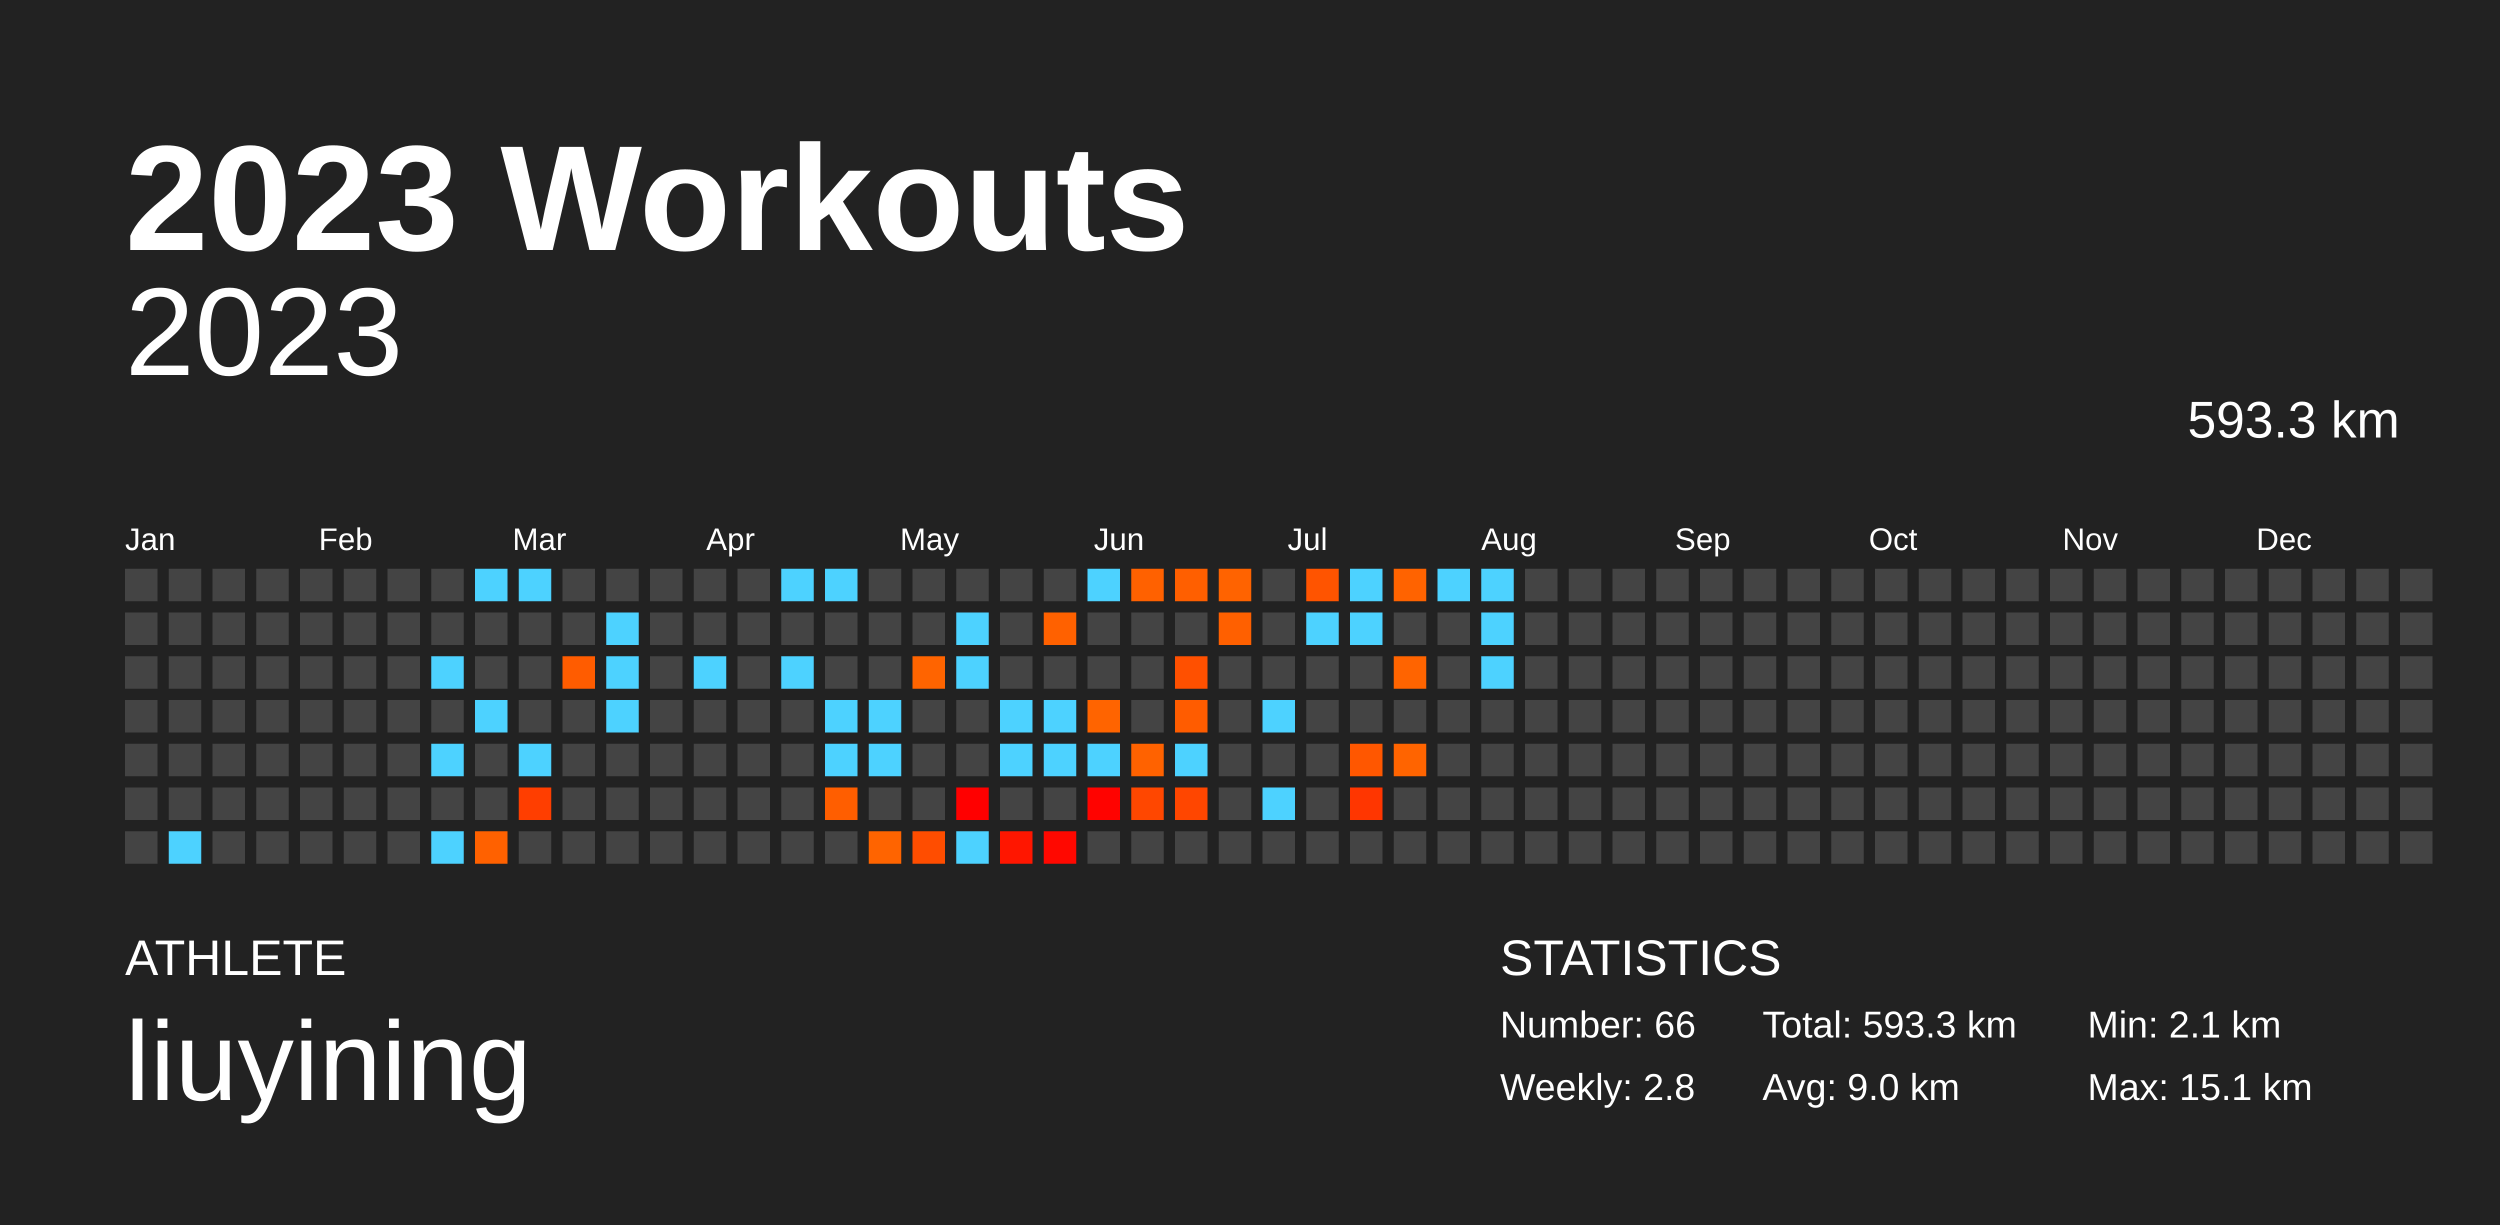
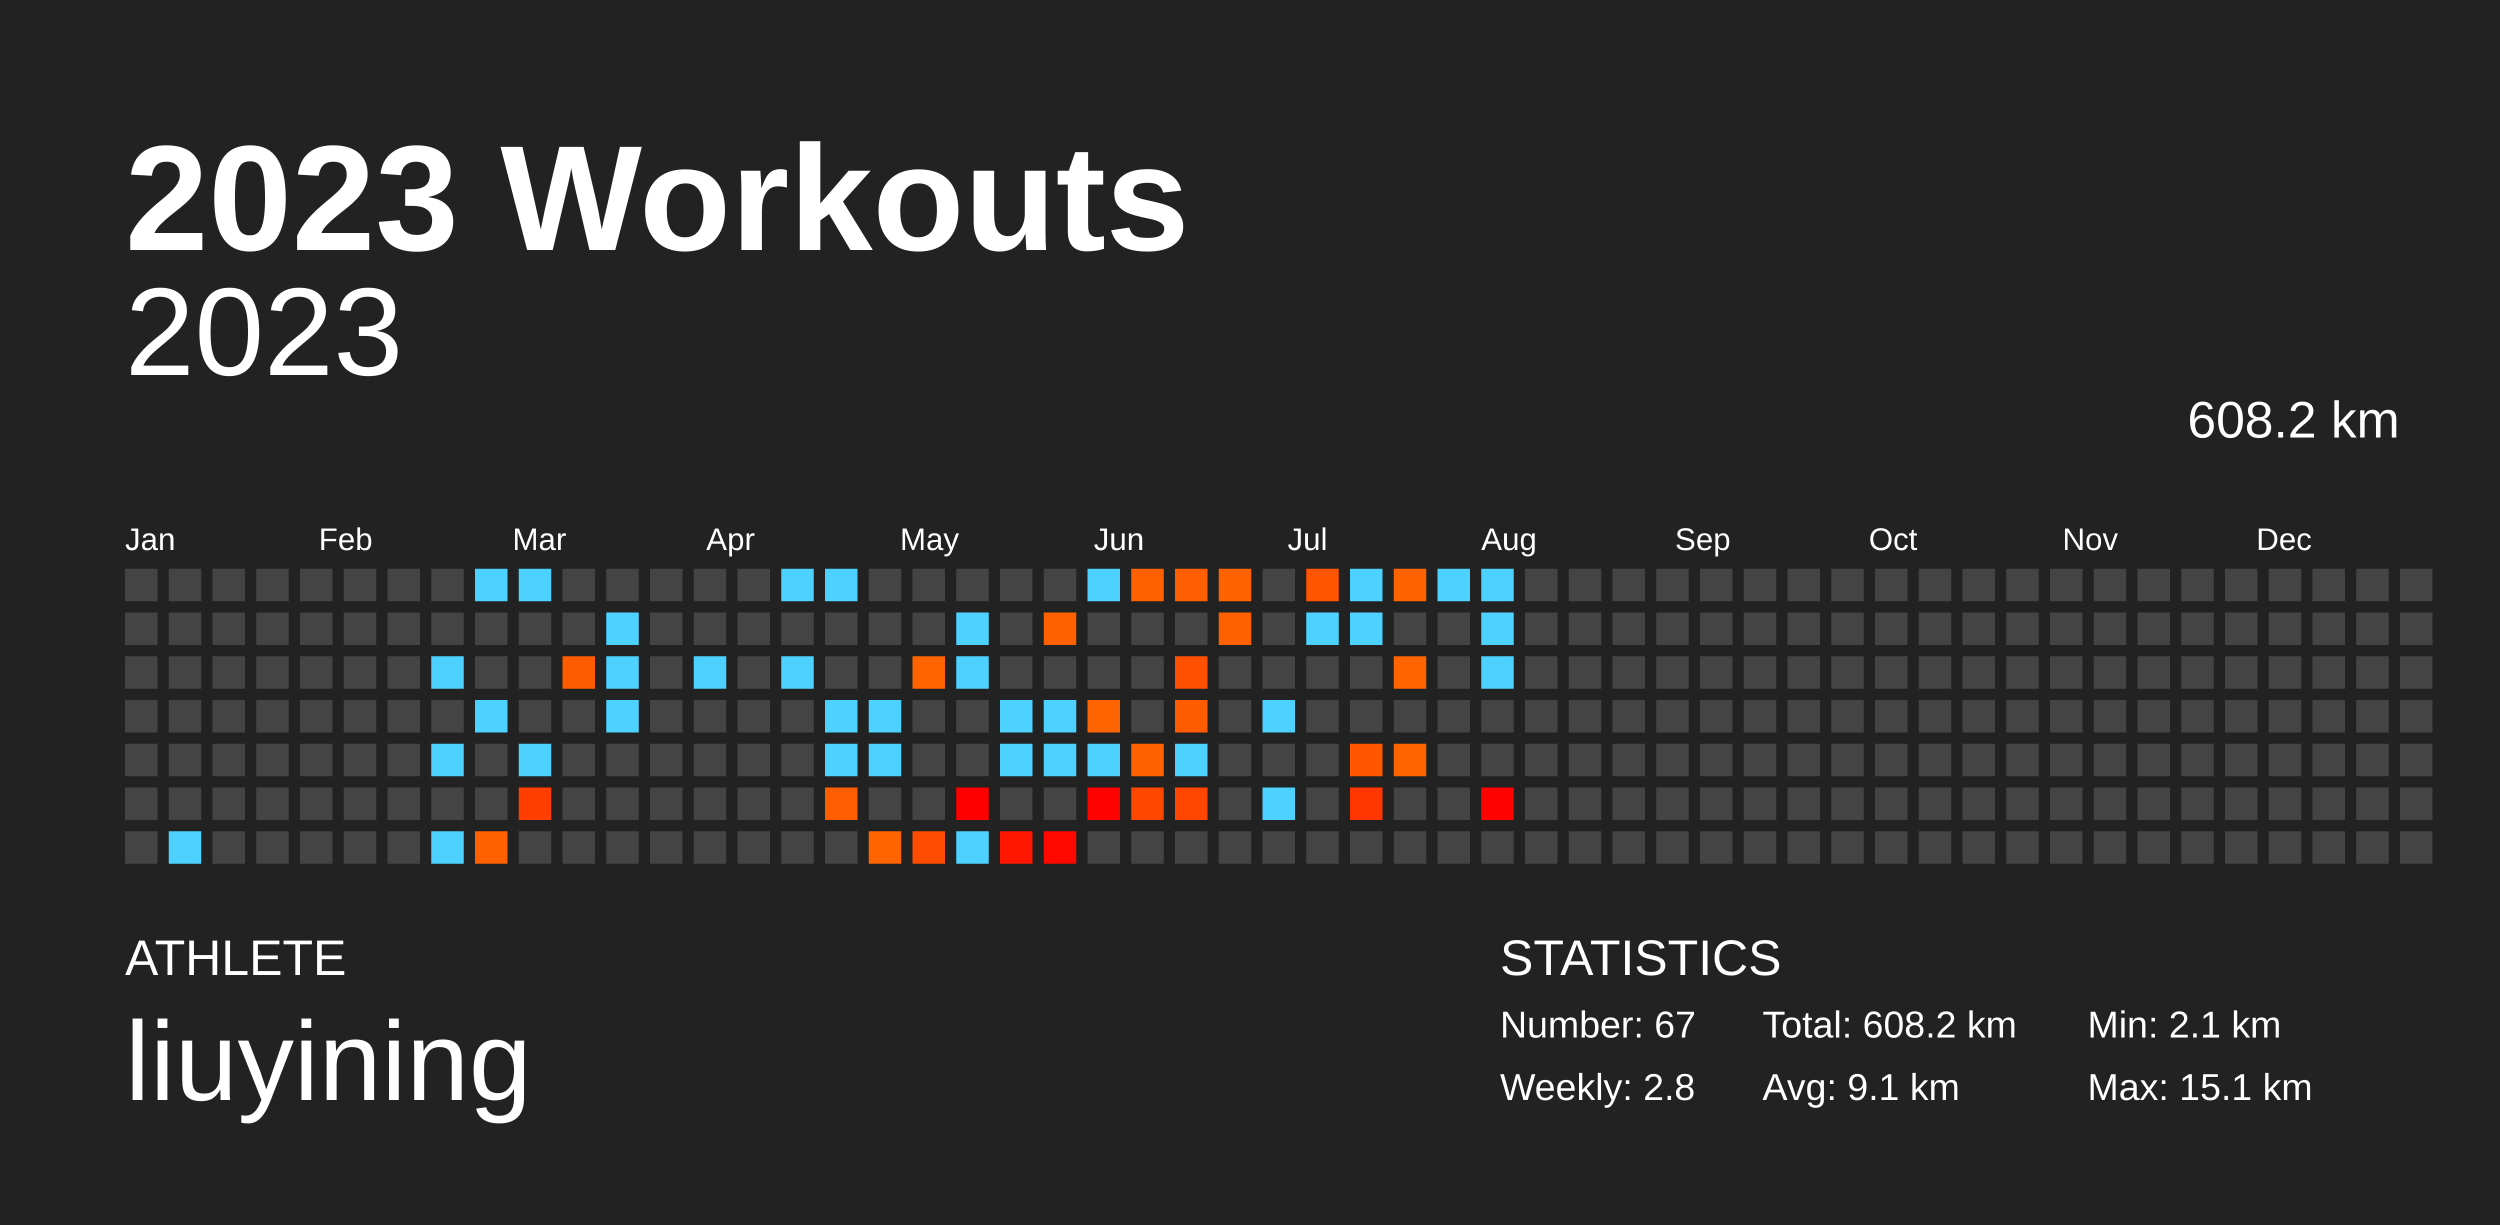
<svg xmlns="http://www.w3.org/2000/svg" baseProfile="full" height="98mm" version="1.1" viewBox="0,0,200,98" width="200mm">
  <defs />
  <rect fill="#222222" height="98" width="200" x="0" y="0" />
  <text fill="#FFFFFF" style="font-size:12px; font-family:Arial; font-weight:bold;" x="10" y="20">2023 Workouts</text>
  <text fill="#FFFFFF" style="font-size:4px; font-family:Arial" x="10" y="78">ATHLETE</text>
  <text fill="#FFFFFF" style="font-size:9px; font-family:Arial" x="10" y="88">liuyining</text>
  <text fill="#FFFFFF" style="font-size:4px; font-family:Arial" x="120" y="78">STATISTICS</text>
-   <text fill="#FFFFFF" style="font-size:3px; font-family:Arial" x="120" y="83">Number: 66</text>
+   <text fill="#FFFFFF" style="font-size:3px; font-family:Arial" x="120" y="83">Number: 67</text>
  <text fill="#FFFFFF" style="font-size:3px; font-family:Arial" x="120" y="88">Weekly: 2.8</text>
-   <text fill="#FFFFFF" style="font-size:3px; font-family:Arial" x="141" y="83">Total: 593.3 km</text>
-   <text fill="#FFFFFF" style="font-size:3px; font-family:Arial" x="141" y="88">Avg: 9.0 km</text>
+   <text fill="#FFFFFF" style="font-size:3px; font-family:Arial" x="141" y="83">Total: 608.2 km</text>
+   <text fill="#FFFFFF" style="font-size:3px; font-family:Arial" x="141" y="88">Avg: 9.1 km</text>
  <text fill="#FFFFFF" style="font-size:3px; font-family:Arial" x="167" y="83">Min: 2.1 km</text>
  <text fill="#FFFFFF" style="font-size:3px; font-family:Arial" x="167" y="88">Max: 15.1 km</text>
  <text alignment-baseline="hanging" fill="#FFFFFF" style="font-size:10.0px; font-family:Arial;" x="10" y="30">2023</text>
-   <text alignment-baseline="hanging" fill="#FFFFFF" style="font-size:4.125px; font-family:Arial;" x="175" y="35">593.3 km</text>
+   <text alignment-baseline="hanging" fill="#FFFFFF" style="font-size:4.125px; font-family:Arial;" x="175" y="35">608.2 km</text>
  <text fill="#FFFFFF" style="font-size:2.5px; font-family:Arial" x="10.0" y="44">Jan</text>
  <text fill="#FFFFFF" style="font-size:2.5px; font-family:Arial" x="25.5" y="44">Feb</text>
  <text fill="#FFFFFF" style="font-size:2.5px; font-family:Arial" x="41.0" y="44">Mar</text>
  <text fill="#FFFFFF" style="font-size:2.5px; font-family:Arial" x="56.5" y="44">Apr</text>
  <text fill="#FFFFFF" style="font-size:2.5px; font-family:Arial" x="72.0" y="44">May</text>
  <text fill="#FFFFFF" style="font-size:2.5px; font-family:Arial" x="87.5" y="44">Jun</text>
  <text fill="#FFFFFF" style="font-size:2.5px; font-family:Arial" x="103.0" y="44">Jul</text>
  <text fill="#FFFFFF" style="font-size:2.5px; font-family:Arial" x="118.5" y="44">Aug</text>
  <text fill="#FFFFFF" style="font-size:2.5px; font-family:Arial" x="134.0" y="44">Sep</text>
  <text fill="#FFFFFF" style="font-size:2.5px; font-family:Arial" x="149.5" y="44">Oct</text>
  <text fill="#FFFFFF" style="font-size:2.5px; font-family:Arial" x="165.0" y="44">Nov</text>
  <text fill="#FFFFFF" style="font-size:2.5px; font-family:Arial" x="180.5" y="44">Dec</text>
  <rect fill="#444444" height="2.6" width="2.6" x="10.0" y="45.5" />
  <rect fill="#444444" height="2.6" width="2.6" x="10.0" y="49.0" />
  <rect fill="#444444" height="2.6" width="2.6" x="10.0" y="52.5" />
  <rect fill="#444444" height="2.6" width="2.6" x="10.0" y="56.0" />
  <rect fill="#444444" height="2.6" width="2.6" x="10.0" y="59.5" />
  <rect fill="#444444" height="2.6" width="2.6" x="10.0" y="63.0" />
  <rect fill="#444444" height="2.6" width="2.6" x="10.0" y="66.5" />
  <rect fill="#444444" height="2.6" width="2.6" x="13.5" y="45.5" />
  <rect fill="#444444" height="2.6" width="2.6" x="13.5" y="49.0" />
  <rect fill="#444444" height="2.6" width="2.6" x="13.5" y="52.5" />
  <rect fill="#444444" height="2.6" width="2.6" x="13.5" y="56.0" />
  <rect fill="#444444" height="2.6" width="2.6" x="13.5" y="59.5" />
  <rect fill="#444444" height="2.6" width="2.6" x="13.5" y="63.0" />
  <rect fill="#4dd2ff" height="2.6" width="2.6" x="13.5" y="66.5" />
  <rect fill="#444444" height="2.6" width="2.6" x="17.0" y="45.5" />
  <rect fill="#444444" height="2.6" width="2.6" x="17.0" y="49.0" />
  <rect fill="#444444" height="2.6" width="2.6" x="17.0" y="52.5" />
  <rect fill="#444444" height="2.6" width="2.6" x="17.0" y="56.0" />
  <rect fill="#444444" height="2.6" width="2.6" x="17.0" y="59.5" />
  <rect fill="#444444" height="2.6" width="2.6" x="17.0" y="63.0" />
  <rect fill="#444444" height="2.6" width="2.6" x="17.0" y="66.5" />
  <rect fill="#444444" height="2.6" width="2.6" x="20.5" y="45.5" />
  <rect fill="#444444" height="2.6" width="2.6" x="20.5" y="49.0" />
  <rect fill="#444444" height="2.6" width="2.6" x="20.5" y="52.5" />
  <rect fill="#444444" height="2.6" width="2.6" x="20.5" y="56.0" />
  <rect fill="#444444" height="2.6" width="2.6" x="20.5" y="59.5" />
  <rect fill="#444444" height="2.6" width="2.6" x="20.5" y="63.0" />
  <rect fill="#444444" height="2.6" width="2.6" x="20.5" y="66.5" />
  <rect fill="#444444" height="2.6" width="2.6" x="24.0" y="45.5" />
  <rect fill="#444444" height="2.6" width="2.6" x="24.0" y="49.0" />
  <rect fill="#444444" height="2.6" width="2.6" x="24.0" y="52.5" />
  <rect fill="#444444" height="2.6" width="2.6" x="24.0" y="56.0" />
  <rect fill="#444444" height="2.6" width="2.6" x="24.0" y="59.5" />
  <rect fill="#444444" height="2.6" width="2.6" x="24.0" y="63.0" />
  <rect fill="#444444" height="2.6" width="2.6" x="24.0" y="66.5" />
  <rect fill="#444444" height="2.6" width="2.6" x="27.5" y="45.5" />
  <rect fill="#444444" height="2.6" width="2.6" x="27.5" y="49.0" />
  <rect fill="#444444" height="2.6" width="2.6" x="27.5" y="52.5" />
  <rect fill="#444444" height="2.6" width="2.6" x="27.5" y="56.0" />
  <rect fill="#444444" height="2.6" width="2.6" x="27.5" y="59.5" />
  <rect fill="#444444" height="2.6" width="2.6" x="27.5" y="63.0" />
  <rect fill="#444444" height="2.6" width="2.6" x="27.5" y="66.5" />
  <rect fill="#444444" height="2.6" width="2.6" x="31.0" y="45.5" />
  <rect fill="#444444" height="2.6" width="2.6" x="31.0" y="49.0" />
  <rect fill="#444444" height="2.6" width="2.6" x="31.0" y="52.5" />
  <rect fill="#444444" height="2.6" width="2.6" x="31.0" y="56.0" />
  <rect fill="#444444" height="2.6" width="2.6" x="31.0" y="59.5" />
  <rect fill="#444444" height="2.6" width="2.6" x="31.0" y="63.0" />
  <rect fill="#444444" height="2.6" width="2.6" x="31.0" y="66.5" />
  <rect fill="#444444" height="2.6" width="2.6" x="34.5" y="45.5" />
  <rect fill="#444444" height="2.6" width="2.6" x="34.5" y="49.0" />
  <rect fill="#4dd2ff" height="2.6" width="2.6" x="34.5" y="52.5" />
  <rect fill="#444444" height="2.6" width="2.6" x="34.5" y="56.0" />
  <rect fill="#4dd2ff" height="2.6" width="2.6" x="34.5" y="59.5" />
  <rect fill="#444444" height="2.6" width="2.6" x="34.5" y="63.0" />
  <rect fill="#4dd2ff" height="2.6" width="2.6" x="34.5" y="66.5" />
  <rect fill="#4dd2ff" height="2.6" width="2.6" x="38.0" y="45.5" />
  <rect fill="#444444" height="2.6" width="2.6" x="38.0" y="49.0" />
  <rect fill="#444444" height="2.6" width="2.6" x="38.0" y="52.5" />
  <rect fill="#4dd2ff" height="2.6" width="2.6" x="38.0" y="56.0" />
  <rect fill="#444444" height="2.6" width="2.6" x="38.0" y="59.5" />
  <rect fill="#444444" height="2.6" width="2.6" x="38.0" y="63.0" />
  <rect fill="#ff6100" height="2.6" width="2.6" x="38.0" y="66.5" />
  <rect fill="#4dd2ff" height="2.6" width="2.6" x="41.5" y="45.5" />
  <rect fill="#444444" height="2.6" width="2.6" x="41.5" y="49.0" />
  <rect fill="#444444" height="2.6" width="2.6" x="41.5" y="52.5" />
  <rect fill="#444444" height="2.6" width="2.6" x="41.5" y="56.0" />
  <rect fill="#4dd2ff" height="2.6" width="2.6" x="41.5" y="59.5" />
  <rect fill="#ff3e00" height="2.6" width="2.6" x="41.5" y="63.0" />
  <rect fill="#444444" height="2.6" width="2.6" x="41.5" y="66.5" />
  <rect fill="#444444" height="2.6" width="2.6" x="45.0" y="45.5" />
  <rect fill="#444444" height="2.6" width="2.6" x="45.0" y="49.0" />
  <rect fill="#ff5c00" height="2.6" width="2.6" x="45.0" y="52.5" />
  <rect fill="#444444" height="2.6" width="2.6" x="45.0" y="56.0" />
  <rect fill="#444444" height="2.6" width="2.6" x="45.0" y="59.5" />
  <rect fill="#444444" height="2.6" width="2.6" x="45.0" y="63.0" />
  <rect fill="#444444" height="2.6" width="2.6" x="45.0" y="66.5" />
  <rect fill="#444444" height="2.6" width="2.6" x="48.5" y="45.5" />
  <rect fill="#4dd2ff" height="2.6" width="2.6" x="48.5" y="49.0" />
  <rect fill="#4dd2ff" height="2.6" width="2.6" x="48.5" y="52.5" />
  <rect fill="#4dd2ff" height="2.6" width="2.6" x="48.5" y="56.0" />
  <rect fill="#444444" height="2.6" width="2.6" x="48.5" y="59.5" />
  <rect fill="#444444" height="2.6" width="2.6" x="48.5" y="63.0" />
  <rect fill="#444444" height="2.6" width="2.6" x="48.5" y="66.5" />
  <rect fill="#444444" height="2.6" width="2.6" x="52.0" y="45.5" />
  <rect fill="#444444" height="2.6" width="2.6" x="52.0" y="49.0" />
  <rect fill="#444444" height="2.6" width="2.6" x="52.0" y="52.5" />
  <rect fill="#444444" height="2.6" width="2.6" x="52.0" y="56.0" />
  <rect fill="#444444" height="2.6" width="2.6" x="52.0" y="59.5" />
  <rect fill="#444444" height="2.6" width="2.6" x="52.0" y="63.0" />
  <rect fill="#444444" height="2.6" width="2.6" x="52.0" y="66.5" />
  <rect fill="#444444" height="2.6" width="2.6" x="55.5" y="45.5" />
  <rect fill="#444444" height="2.6" width="2.6" x="55.5" y="49.0" />
  <rect fill="#4dd2ff" height="2.6" width="2.6" x="55.5" y="52.5" />
  <rect fill="#444444" height="2.6" width="2.6" x="55.5" y="56.0" />
  <rect fill="#444444" height="2.6" width="2.6" x="55.5" y="59.5" />
  <rect fill="#444444" height="2.6" width="2.6" x="55.5" y="63.0" />
  <rect fill="#444444" height="2.6" width="2.6" x="55.5" y="66.5" />
  <rect fill="#444444" height="2.6" width="2.6" x="59.0" y="45.5" />
  <rect fill="#444444" height="2.6" width="2.6" x="59.0" y="49.0" />
  <rect fill="#444444" height="2.6" width="2.6" x="59.0" y="52.5" />
  <rect fill="#444444" height="2.6" width="2.6" x="59.0" y="56.0" />
  <rect fill="#444444" height="2.6" width="2.6" x="59.0" y="59.5" />
  <rect fill="#444444" height="2.6" width="2.6" x="59.0" y="63.0" />
  <rect fill="#444444" height="2.6" width="2.6" x="59.0" y="66.5" />
  <rect fill="#4dd2ff" height="2.6" width="2.6" x="62.5" y="45.5" />
  <rect fill="#444444" height="2.6" width="2.6" x="62.5" y="49.0" />
  <rect fill="#4dd2ff" height="2.6" width="2.6" x="62.5" y="52.5" />
  <rect fill="#444444" height="2.6" width="2.6" x="62.5" y="56.0" />
  <rect fill="#444444" height="2.6" width="2.6" x="62.5" y="59.5" />
  <rect fill="#444444" height="2.6" width="2.6" x="62.5" y="63.0" />
  <rect fill="#444444" height="2.6" width="2.6" x="62.5" y="66.5" />
  <rect fill="#4dd2ff" height="2.6" width="2.6" x="66.0" y="45.5" />
  <rect fill="#444444" height="2.6" width="2.6" x="66.0" y="49.0" />
  <rect fill="#444444" height="2.6" width="2.6" x="66.0" y="52.5" />
  <rect fill="#4dd2ff" height="2.6" width="2.6" x="66.0" y="56.0" />
  <rect fill="#4dd2ff" height="2.6" width="2.6" x="66.0" y="59.5" />
  <rect fill="#ff5e00" height="2.6" width="2.6" x="66.0" y="63.0" />
  <rect fill="#444444" height="2.6" width="2.6" x="66.0" y="66.5" />
  <rect fill="#444444" height="2.6" width="2.6" x="69.5" y="45.5" />
  <rect fill="#444444" height="2.6" width="2.6" x="69.5" y="49.0" />
  <rect fill="#444444" height="2.6" width="2.6" x="69.5" y="52.5" />
  <rect fill="#4dd2ff" height="2.6" width="2.6" x="69.5" y="56.0" />
  <rect fill="#4dd2ff" height="2.6" width="2.6" x="69.5" y="59.5" />
  <rect fill="#444444" height="2.6" width="2.6" x="69.5" y="63.0" />
  <rect fill="#ff6400" height="2.6" width="2.6" x="69.5" y="66.5" />
  <rect fill="#444444" height="2.6" width="2.6" x="73.0" y="45.5" />
  <rect fill="#444444" height="2.6" width="2.6" x="73.0" y="49.0" />
  <rect fill="#ff6400" height="2.6" width="2.6" x="73.0" y="52.5" />
  <rect fill="#444444" height="2.6" width="2.6" x="73.0" y="56.0" />
  <rect fill="#444444" height="2.6" width="2.6" x="73.0" y="59.5" />
  <rect fill="#444444" height="2.6" width="2.6" x="73.0" y="63.0" />
  <rect fill="#ff4d00" height="2.6" width="2.6" x="73.0" y="66.5" />
  <rect fill="#444444" height="2.6" width="2.6" x="76.5" y="45.5" />
  <rect fill="#4dd2ff" height="2.6" width="2.6" x="76.5" y="49.0" />
  <rect fill="#4dd2ff" height="2.6" width="2.6" x="76.5" y="52.5" />
  <rect fill="#444444" height="2.6" width="2.6" x="76.5" y="56.0" />
  <rect fill="#444444" height="2.6" width="2.6" x="76.5" y="59.5" />
  <rect fill="#ff0000" height="2.6" width="2.6" x="76.5" y="63.0" />
  <rect fill="#4dd2ff" height="2.6" width="2.6" x="76.5" y="66.5" />
  <rect fill="#444444" height="2.6" width="2.6" x="80.0" y="45.5" />
  <rect fill="#444444" height="2.6" width="2.6" x="80.0" y="49.0" />
  <rect fill="#444444" height="2.6" width="2.6" x="80.0" y="52.5" />
  <rect fill="#4dd2ff" height="2.6" width="2.6" x="80.0" y="56.0" />
  <rect fill="#4dd2ff" height="2.6" width="2.6" x="80.0" y="59.5" />
  <rect fill="#444444" height="2.6" width="2.6" x="80.0" y="63.0" />
  <rect fill="#ff1600" height="2.6" width="2.6" x="80.0" y="66.5" />
  <rect fill="#444444" height="2.6" width="2.6" x="83.5" y="45.5" />
  <rect fill="#ff6100" height="2.6" width="2.6" x="83.5" y="49.0" />
  <rect fill="#444444" height="2.6" width="2.6" x="83.5" y="52.5" />
  <rect fill="#4dd2ff" height="2.6" width="2.6" x="83.5" y="56.0" />
  <rect fill="#4dd2ff" height="2.6" width="2.6" x="83.5" y="59.5" />
  <rect fill="#444444" height="2.6" width="2.6" x="83.5" y="63.0" />
  <rect fill="#ff0800" height="2.6" width="2.6" x="83.5" y="66.5" />
  <rect fill="#4dd2ff" height="2.6" width="2.6" x="87.0" y="45.5" />
  <rect fill="#444444" height="2.6" width="2.6" x="87.0" y="49.0" />
  <rect fill="#444444" height="2.6" width="2.6" x="87.0" y="52.5" />
  <rect fill="#ff6400" height="2.6" width="2.6" x="87.0" y="56.0" />
  <rect fill="#4dd2ff" height="2.6" width="2.6" x="87.0" y="59.5" />
  <rect fill="#ff0300" height="2.6" width="2.6" x="87.0" y="63.0" />
  <rect fill="#444444" height="2.6" width="2.6" x="87.0" y="66.5" />
  <rect fill="#ff6100" height="2.6" width="2.6" x="90.5" y="45.5" />
  <rect fill="#444444" height="2.6" width="2.6" x="90.5" y="49.0" />
  <rect fill="#444444" height="2.6" width="2.6" x="90.5" y="52.5" />
  <rect fill="#444444" height="2.6" width="2.6" x="90.5" y="56.0" />
  <rect fill="#ff6200" height="2.6" width="2.6" x="90.5" y="59.5" />
  <rect fill="#ff4700" height="2.6" width="2.6" x="90.5" y="63.0" />
  <rect fill="#444444" height="2.6" width="2.6" x="90.5" y="66.5" />
  <rect fill="#ff5f00" height="2.6" width="2.6" x="94.0" y="45.5" />
  <rect fill="#444444" height="2.6" width="2.6" x="94.0" y="49.0" />
  <rect fill="#ff5000" height="2.6" width="2.6" x="94.0" y="52.5" />
  <rect fill="#ff5c00" height="2.6" width="2.6" x="94.0" y="56.0" />
  <rect fill="#4dd2ff" height="2.6" width="2.6" x="94.0" y="59.5" />
  <rect fill="#ff4600" height="2.6" width="2.6" x="94.0" y="63.0" />
  <rect fill="#444444" height="2.6" width="2.6" x="94.0" y="66.5" />
  <rect fill="#ff6300" height="2.6" width="2.6" x="97.5" y="45.5" />
  <rect fill="#ff6000" height="2.6" width="2.6" x="97.5" y="49.0" />
  <rect fill="#444444" height="2.6" width="2.6" x="97.5" y="52.5" />
  <rect fill="#444444" height="2.6" width="2.6" x="97.5" y="56.0" />
  <rect fill="#444444" height="2.6" width="2.6" x="97.5" y="59.5" />
  <rect fill="#444444" height="2.6" width="2.6" x="97.5" y="63.0" />
  <rect fill="#444444" height="2.6" width="2.6" x="97.5" y="66.5" />
  <rect fill="#444444" height="2.6" width="2.6" x="101.0" y="45.5" />
  <rect fill="#444444" height="2.6" width="2.6" x="101.0" y="49.0" />
  <rect fill="#444444" height="2.6" width="2.6" x="101.0" y="52.5" />
  <rect fill="#4dd2ff" height="2.6" width="2.6" x="101.0" y="56.0" />
  <rect fill="#444444" height="2.6" width="2.6" x="101.0" y="59.5" />
  <rect fill="#4dd2ff" height="2.6" width="2.6" x="101.0" y="63.0" />
  <rect fill="#444444" height="2.6" width="2.6" x="101.0" y="66.5" />
  <rect fill="#ff5400" height="2.6" width="2.6" x="104.5" y="45.5" />
  <rect fill="#4dd2ff" height="2.6" width="2.6" x="104.5" y="49.0" />
  <rect fill="#444444" height="2.6" width="2.6" x="104.5" y="52.5" />
  <rect fill="#444444" height="2.6" width="2.6" x="104.5" y="56.0" />
  <rect fill="#444444" height="2.6" width="2.6" x="104.5" y="59.5" />
  <rect fill="#444444" height="2.6" width="2.6" x="104.5" y="63.0" />
  <rect fill="#444444" height="2.6" width="2.6" x="104.5" y="66.5" />
  <rect fill="#4dd2ff" height="2.6" width="2.6" x="108.0" y="45.5" />
  <rect fill="#4dd2ff" height="2.6" width="2.6" x="108.0" y="49.0" />
  <rect fill="#444444" height="2.6" width="2.6" x="108.0" y="52.5" />
  <rect fill="#444444" height="2.6" width="2.6" x="108.0" y="56.0" />
  <rect fill="#ff5700" height="2.6" width="2.6" x="108.0" y="59.5" />
  <rect fill="#ff3600" height="2.6" width="2.6" x="108.0" y="63.0" />
  <rect fill="#444444" height="2.6" width="2.6" x="108.0" y="66.5" />
  <rect fill="#ff6300" height="2.6" width="2.6" x="111.5" y="45.5" />
  <rect fill="#444444" height="2.6" width="2.6" x="111.5" y="49.0" />
  <rect fill="#ff6400" height="2.6" width="2.6" x="111.5" y="52.5" />
  <rect fill="#444444" height="2.6" width="2.6" x="111.5" y="56.0" />
  <rect fill="#ff6400" height="2.6" width="2.6" x="111.5" y="59.5" />
  <rect fill="#444444" height="2.6" width="2.6" x="111.5" y="63.0" />
  <rect fill="#444444" height="2.6" width="2.6" x="111.5" y="66.5" />
  <rect fill="#4dd2ff" height="2.6" width="2.6" x="115.0" y="45.5" />
  <rect fill="#444444" height="2.6" width="2.6" x="115.0" y="49.0" />
  <rect fill="#444444" height="2.6" width="2.6" x="115.0" y="52.5" />
  <rect fill="#444444" height="2.6" width="2.6" x="115.0" y="56.0" />
  <rect fill="#444444" height="2.6" width="2.6" x="115.0" y="59.5" />
  <rect fill="#444444" height="2.6" width="2.6" x="115.0" y="63.0" />
  <rect fill="#444444" height="2.6" width="2.6" x="115.0" y="66.5" />
  <rect fill="#4dd2ff" height="2.6" width="2.6" x="118.5" y="45.5" />
  <rect fill="#4dd2ff" height="2.6" width="2.6" x="118.5" y="49.0" />
  <rect fill="#4dd2ff" height="2.6" width="2.6" x="118.5" y="52.5" />
  <rect fill="#444444" height="2.6" width="2.6" x="118.5" y="56.0" />
  <rect fill="#444444" height="2.6" width="2.6" x="118.5" y="59.5" />
-   <rect fill="#444444" height="2.6" width="2.6" x="118.5" y="63.0" />
+   <rect fill="#ff0300" height="2.6" width="2.6" x="118.5" y="63.0" />
  <rect fill="#444444" height="2.6" width="2.6" x="118.5" y="66.5" />
  <rect fill="#444444" height="2.6" width="2.6" x="122.0" y="45.5" />
  <rect fill="#444444" height="2.6" width="2.6" x="122.0" y="49.0" />
  <rect fill="#444444" height="2.6" width="2.6" x="122.0" y="52.5" />
  <rect fill="#444444" height="2.6" width="2.6" x="122.0" y="56.0" />
  <rect fill="#444444" height="2.6" width="2.6" x="122.0" y="59.5" />
  <rect fill="#444444" height="2.6" width="2.6" x="122.0" y="63.0" />
  <rect fill="#444444" height="2.6" width="2.6" x="122.0" y="66.5" />
  <rect fill="#444444" height="2.6" width="2.6" x="125.5" y="45.5" />
  <rect fill="#444444" height="2.6" width="2.6" x="125.5" y="49.0" />
  <rect fill="#444444" height="2.6" width="2.6" x="125.5" y="52.5" />
  <rect fill="#444444" height="2.6" width="2.6" x="125.5" y="56.0" />
  <rect fill="#444444" height="2.6" width="2.6" x="125.5" y="59.5" />
  <rect fill="#444444" height="2.6" width="2.6" x="125.5" y="63.0" />
  <rect fill="#444444" height="2.6" width="2.6" x="125.5" y="66.5" />
  <rect fill="#444444" height="2.6" width="2.6" x="129.0" y="45.5" />
  <rect fill="#444444" height="2.6" width="2.6" x="129.0" y="49.0" />
  <rect fill="#444444" height="2.6" width="2.6" x="129.0" y="52.5" />
  <rect fill="#444444" height="2.6" width="2.6" x="129.0" y="56.0" />
  <rect fill="#444444" height="2.6" width="2.6" x="129.0" y="59.5" />
  <rect fill="#444444" height="2.6" width="2.6" x="129.0" y="63.0" />
  <rect fill="#444444" height="2.6" width="2.6" x="129.0" y="66.5" />
  <rect fill="#444444" height="2.6" width="2.6" x="132.5" y="45.5" />
  <rect fill="#444444" height="2.6" width="2.6" x="132.5" y="49.0" />
  <rect fill="#444444" height="2.6" width="2.6" x="132.5" y="52.5" />
  <rect fill="#444444" height="2.6" width="2.6" x="132.5" y="56.0" />
  <rect fill="#444444" height="2.6" width="2.6" x="132.5" y="59.5" />
  <rect fill="#444444" height="2.6" width="2.6" x="132.5" y="63.0" />
  <rect fill="#444444" height="2.6" width="2.6" x="132.5" y="66.5" />
  <rect fill="#444444" height="2.6" width="2.6" x="136.0" y="45.5" />
  <rect fill="#444444" height="2.6" width="2.6" x="136.0" y="49.0" />
  <rect fill="#444444" height="2.6" width="2.6" x="136.0" y="52.5" />
  <rect fill="#444444" height="2.6" width="2.6" x="136.0" y="56.0" />
  <rect fill="#444444" height="2.6" width="2.6" x="136.0" y="59.5" />
  <rect fill="#444444" height="2.6" width="2.6" x="136.0" y="63.0" />
  <rect fill="#444444" height="2.6" width="2.6" x="136.0" y="66.5" />
  <rect fill="#444444" height="2.6" width="2.6" x="139.5" y="45.5" />
  <rect fill="#444444" height="2.6" width="2.6" x="139.5" y="49.0" />
  <rect fill="#444444" height="2.6" width="2.6" x="139.5" y="52.5" />
  <rect fill="#444444" height="2.6" width="2.6" x="139.5" y="56.0" />
  <rect fill="#444444" height="2.6" width="2.6" x="139.5" y="59.5" />
  <rect fill="#444444" height="2.6" width="2.6" x="139.5" y="63.0" />
  <rect fill="#444444" height="2.6" width="2.6" x="139.5" y="66.5" />
  <rect fill="#444444" height="2.6" width="2.6" x="143.0" y="45.5" />
  <rect fill="#444444" height="2.6" width="2.6" x="143.0" y="49.0" />
  <rect fill="#444444" height="2.6" width="2.6" x="143.0" y="52.5" />
  <rect fill="#444444" height="2.6" width="2.6" x="143.0" y="56.0" />
  <rect fill="#444444" height="2.6" width="2.6" x="143.0" y="59.5" />
  <rect fill="#444444" height="2.6" width="2.6" x="143.0" y="63.0" />
  <rect fill="#444444" height="2.6" width="2.6" x="143.0" y="66.5" />
  <rect fill="#444444" height="2.6" width="2.6" x="146.5" y="45.5" />
  <rect fill="#444444" height="2.6" width="2.6" x="146.5" y="49.0" />
  <rect fill="#444444" height="2.6" width="2.6" x="146.5" y="52.5" />
  <rect fill="#444444" height="2.6" width="2.6" x="146.5" y="56.0" />
  <rect fill="#444444" height="2.6" width="2.6" x="146.5" y="59.5" />
  <rect fill="#444444" height="2.6" width="2.6" x="146.5" y="63.0" />
  <rect fill="#444444" height="2.6" width="2.6" x="146.5" y="66.5" />
  <rect fill="#444444" height="2.6" width="2.6" x="150.0" y="45.5" />
  <rect fill="#444444" height="2.6" width="2.6" x="150.0" y="49.0" />
  <rect fill="#444444" height="2.6" width="2.6" x="150.0" y="52.5" />
  <rect fill="#444444" height="2.6" width="2.6" x="150.0" y="56.0" />
  <rect fill="#444444" height="2.6" width="2.6" x="150.0" y="59.5" />
  <rect fill="#444444" height="2.6" width="2.6" x="150.0" y="63.0" />
  <rect fill="#444444" height="2.6" width="2.6" x="150.0" y="66.5" />
  <rect fill="#444444" height="2.6" width="2.6" x="153.5" y="45.5" />
  <rect fill="#444444" height="2.6" width="2.6" x="153.5" y="49.0" />
  <rect fill="#444444" height="2.6" width="2.6" x="153.5" y="52.5" />
  <rect fill="#444444" height="2.6" width="2.6" x="153.5" y="56.0" />
  <rect fill="#444444" height="2.6" width="2.6" x="153.5" y="59.5" />
  <rect fill="#444444" height="2.6" width="2.6" x="153.5" y="63.0" />
  <rect fill="#444444" height="2.6" width="2.6" x="153.5" y="66.5" />
  <rect fill="#444444" height="2.6" width="2.6" x="157.0" y="45.5" />
  <rect fill="#444444" height="2.6" width="2.6" x="157.0" y="49.0" />
  <rect fill="#444444" height="2.6" width="2.6" x="157.0" y="52.5" />
  <rect fill="#444444" height="2.6" width="2.6" x="157.0" y="56.0" />
  <rect fill="#444444" height="2.6" width="2.6" x="157.0" y="59.5" />
  <rect fill="#444444" height="2.6" width="2.6" x="157.0" y="63.0" />
  <rect fill="#444444" height="2.6" width="2.6" x="157.0" y="66.5" />
  <rect fill="#444444" height="2.6" width="2.6" x="160.5" y="45.5" />
  <rect fill="#444444" height="2.6" width="2.6" x="160.5" y="49.0" />
  <rect fill="#444444" height="2.6" width="2.6" x="160.5" y="52.5" />
  <rect fill="#444444" height="2.6" width="2.6" x="160.5" y="56.0" />
  <rect fill="#444444" height="2.6" width="2.6" x="160.5" y="59.5" />
  <rect fill="#444444" height="2.6" width="2.6" x="160.5" y="63.0" />
  <rect fill="#444444" height="2.6" width="2.6" x="160.5" y="66.5" />
  <rect fill="#444444" height="2.6" width="2.6" x="164.0" y="45.5" />
  <rect fill="#444444" height="2.6" width="2.6" x="164.0" y="49.0" />
  <rect fill="#444444" height="2.6" width="2.6" x="164.0" y="52.5" />
  <rect fill="#444444" height="2.6" width="2.6" x="164.0" y="56.0" />
  <rect fill="#444444" height="2.6" width="2.6" x="164.0" y="59.5" />
  <rect fill="#444444" height="2.6" width="2.6" x="164.0" y="63.0" />
  <rect fill="#444444" height="2.6" width="2.6" x="164.0" y="66.5" />
  <rect fill="#444444" height="2.6" width="2.6" x="167.5" y="45.5" />
  <rect fill="#444444" height="2.6" width="2.6" x="167.5" y="49.0" />
  <rect fill="#444444" height="2.6" width="2.6" x="167.5" y="52.5" />
  <rect fill="#444444" height="2.6" width="2.6" x="167.5" y="56.0" />
  <rect fill="#444444" height="2.6" width="2.6" x="167.5" y="59.5" />
  <rect fill="#444444" height="2.6" width="2.6" x="167.5" y="63.0" />
  <rect fill="#444444" height="2.6" width="2.6" x="167.5" y="66.5" />
  <rect fill="#444444" height="2.6" width="2.6" x="171.0" y="45.5" />
  <rect fill="#444444" height="2.6" width="2.6" x="171.0" y="49.0" />
  <rect fill="#444444" height="2.6" width="2.6" x="171.0" y="52.5" />
  <rect fill="#444444" height="2.6" width="2.6" x="171.0" y="56.0" />
  <rect fill="#444444" height="2.6" width="2.6" x="171.0" y="59.5" />
  <rect fill="#444444" height="2.6" width="2.6" x="171.0" y="63.0" />
  <rect fill="#444444" height="2.6" width="2.6" x="171.0" y="66.5" />
  <rect fill="#444444" height="2.6" width="2.6" x="174.5" y="45.5" />
  <rect fill="#444444" height="2.6" width="2.6" x="174.5" y="49.0" />
  <rect fill="#444444" height="2.6" width="2.6" x="174.5" y="52.5" />
  <rect fill="#444444" height="2.6" width="2.6" x="174.5" y="56.0" />
  <rect fill="#444444" height="2.6" width="2.6" x="174.5" y="59.5" />
  <rect fill="#444444" height="2.6" width="2.6" x="174.5" y="63.0" />
  <rect fill="#444444" height="2.6" width="2.6" x="174.5" y="66.5" />
  <rect fill="#444444" height="2.6" width="2.6" x="178.0" y="45.5" />
  <rect fill="#444444" height="2.6" width="2.6" x="178.0" y="49.0" />
  <rect fill="#444444" height="2.6" width="2.6" x="178.0" y="52.5" />
  <rect fill="#444444" height="2.6" width="2.6" x="178.0" y="56.0" />
  <rect fill="#444444" height="2.6" width="2.6" x="178.0" y="59.5" />
  <rect fill="#444444" height="2.6" width="2.6" x="178.0" y="63.0" />
  <rect fill="#444444" height="2.6" width="2.6" x="178.0" y="66.5" />
  <rect fill="#444444" height="2.6" width="2.6" x="181.5" y="45.5" />
  <rect fill="#444444" height="2.6" width="2.6" x="181.5" y="49.0" />
  <rect fill="#444444" height="2.6" width="2.6" x="181.5" y="52.5" />
  <rect fill="#444444" height="2.6" width="2.6" x="181.5" y="56.0" />
  <rect fill="#444444" height="2.6" width="2.6" x="181.5" y="59.5" />
  <rect fill="#444444" height="2.6" width="2.6" x="181.5" y="63.0" />
  <rect fill="#444444" height="2.6" width="2.6" x="181.5" y="66.5" />
  <rect fill="#444444" height="2.6" width="2.6" x="185.0" y="45.5" />
  <rect fill="#444444" height="2.6" width="2.6" x="185.0" y="49.0" />
  <rect fill="#444444" height="2.6" width="2.6" x="185.0" y="52.5" />
  <rect fill="#444444" height="2.6" width="2.6" x="185.0" y="56.0" />
  <rect fill="#444444" height="2.6" width="2.6" x="185.0" y="59.5" />
  <rect fill="#444444" height="2.6" width="2.6" x="185.0" y="63.0" />
  <rect fill="#444444" height="2.6" width="2.6" x="185.0" y="66.5" />
  <rect fill="#444444" height="2.6" width="2.6" x="188.5" y="45.5" />
  <rect fill="#444444" height="2.6" width="2.6" x="188.5" y="49.0" />
  <rect fill="#444444" height="2.6" width="2.6" x="188.5" y="52.5" />
  <rect fill="#444444" height="2.6" width="2.6" x="188.5" y="56.0" />
  <rect fill="#444444" height="2.6" width="2.6" x="188.5" y="59.5" />
  <rect fill="#444444" height="2.6" width="2.6" x="188.5" y="63.0" />
  <rect fill="#444444" height="2.6" width="2.6" x="188.5" y="66.5" />
  <rect fill="#444444" height="2.6" width="2.6" x="192.0" y="45.5" />
  <rect fill="#444444" height="2.6" width="2.6" x="192.0" y="49.0" />
  <rect fill="#444444" height="2.6" width="2.6" x="192.0" y="52.5" />
  <rect fill="#444444" height="2.6" width="2.6" x="192.0" y="56.0" />
  <rect fill="#444444" height="2.6" width="2.6" x="192.0" y="59.5" />
  <rect fill="#444444" height="2.6" width="2.6" x="192.0" y="63.0" />
  <rect fill="#444444" height="2.6" width="2.6" x="192.0" y="66.5" />
</svg>
